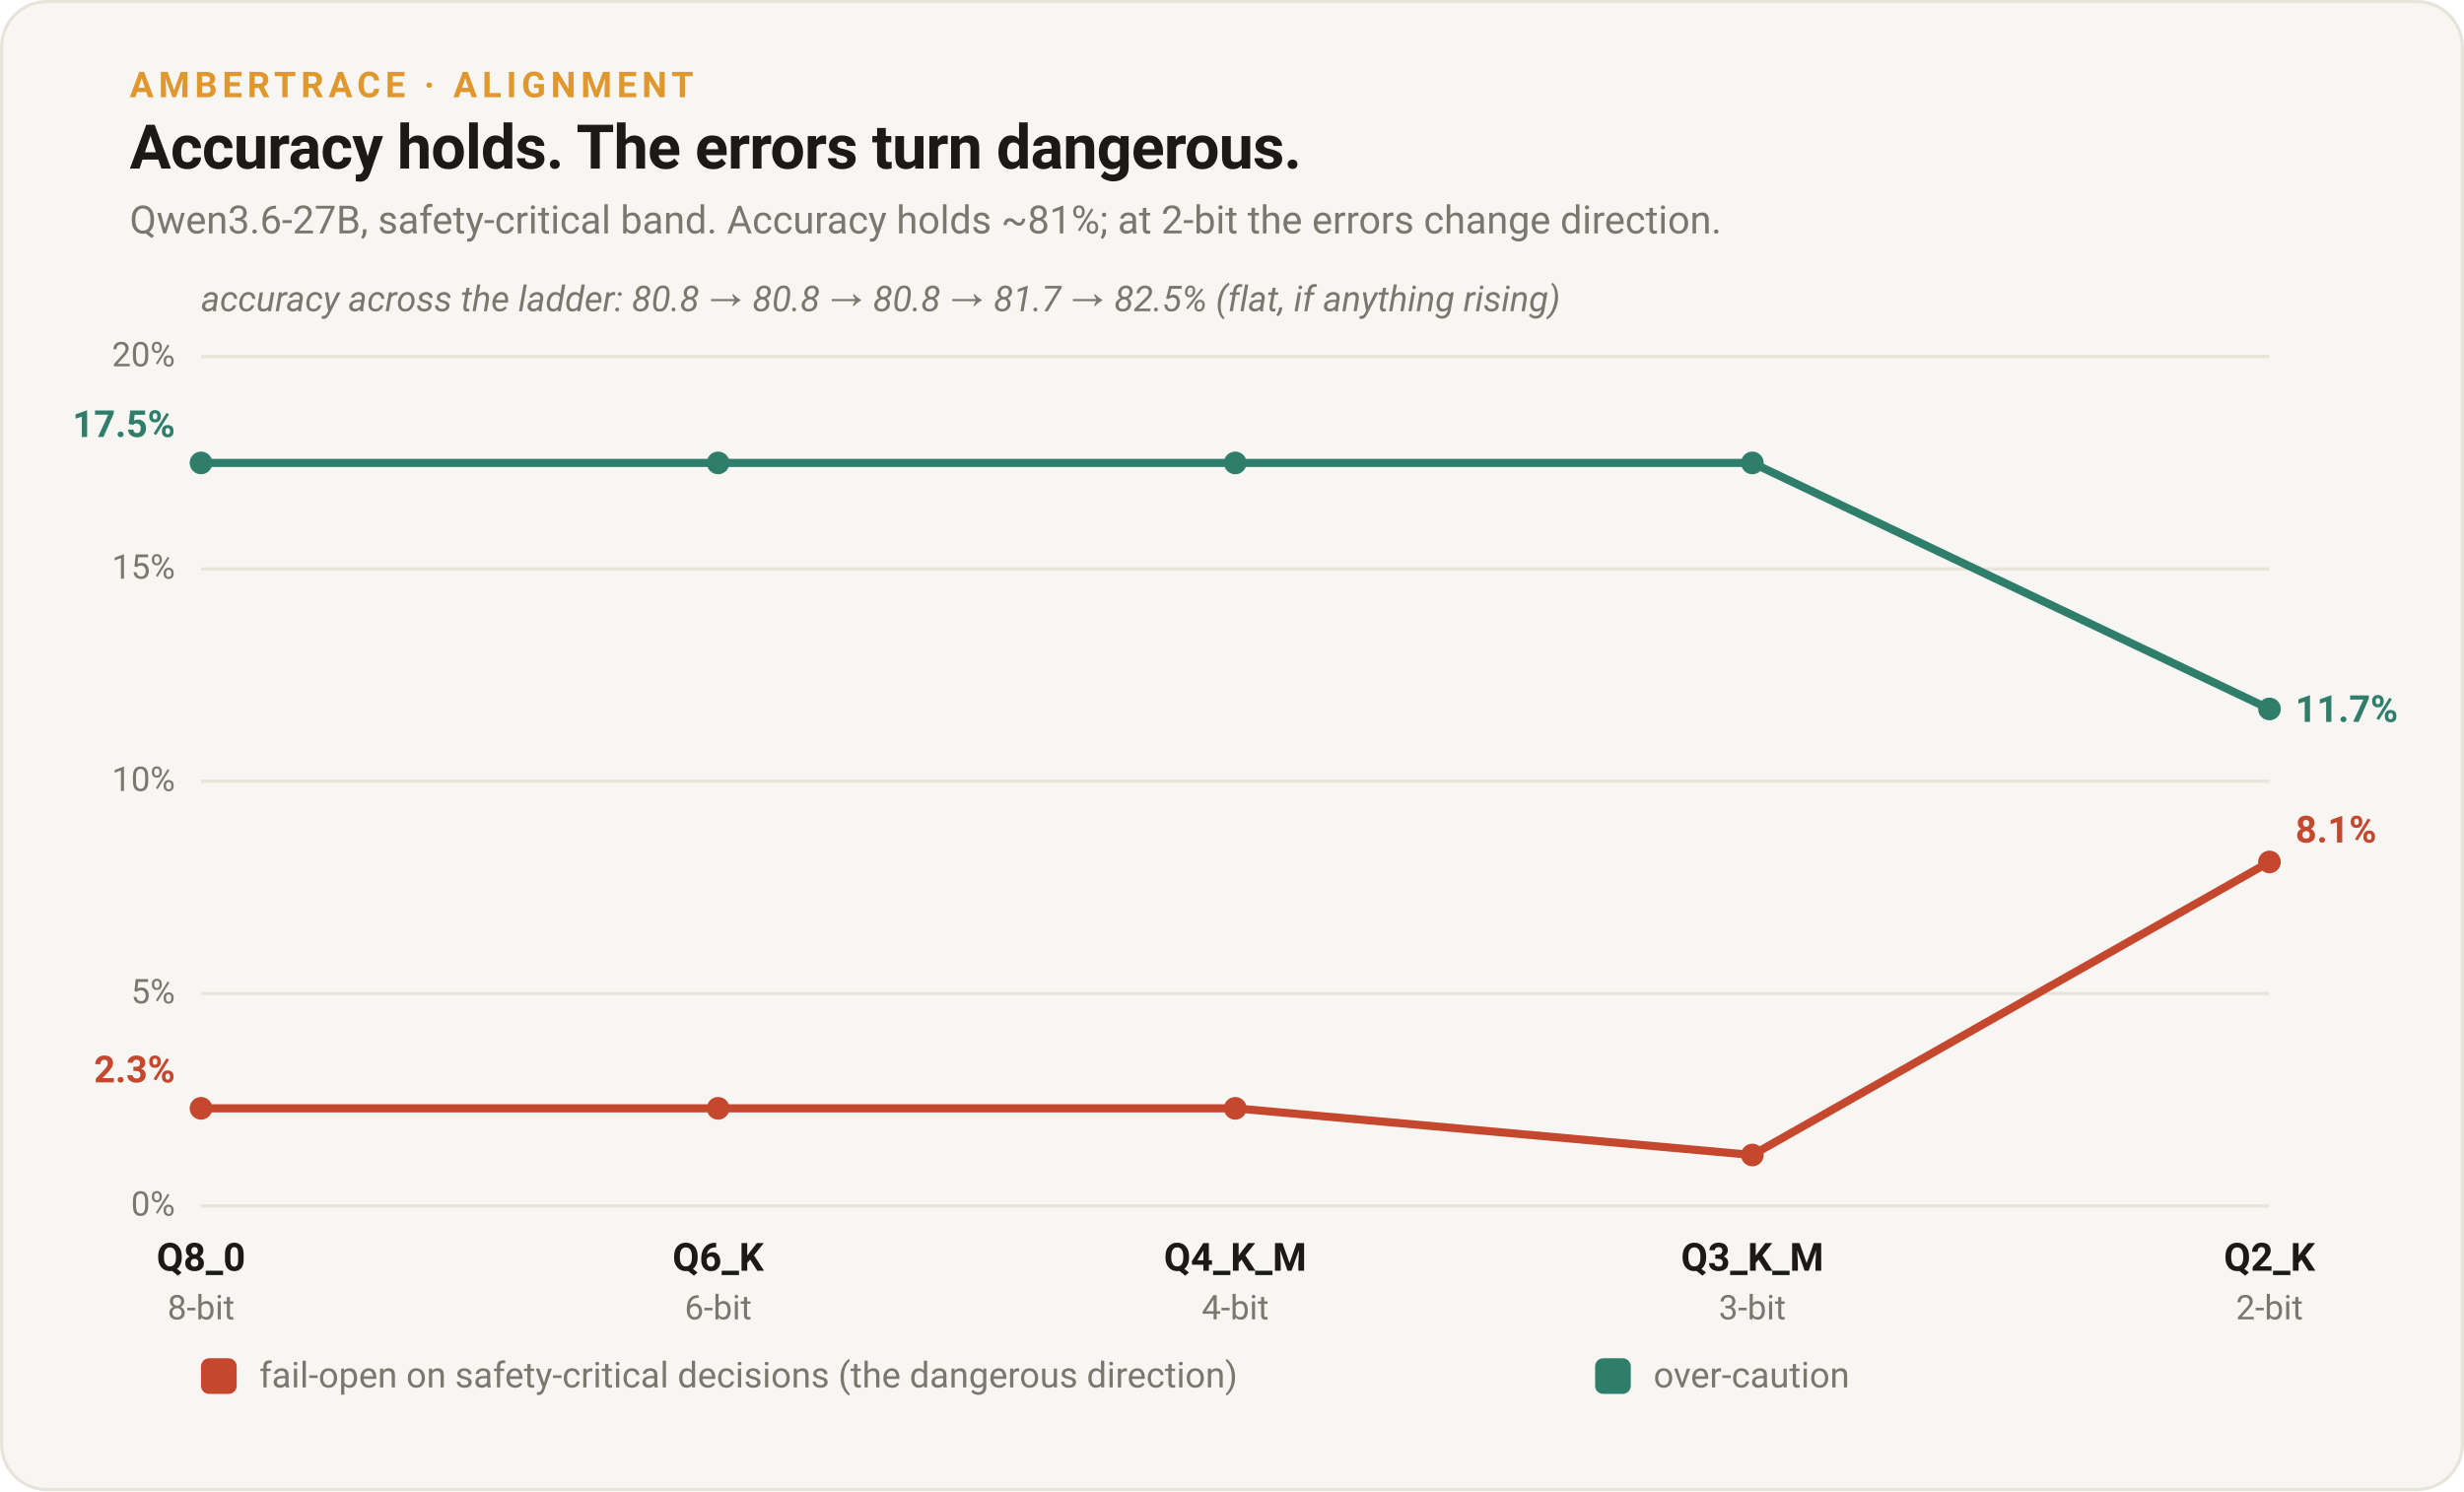
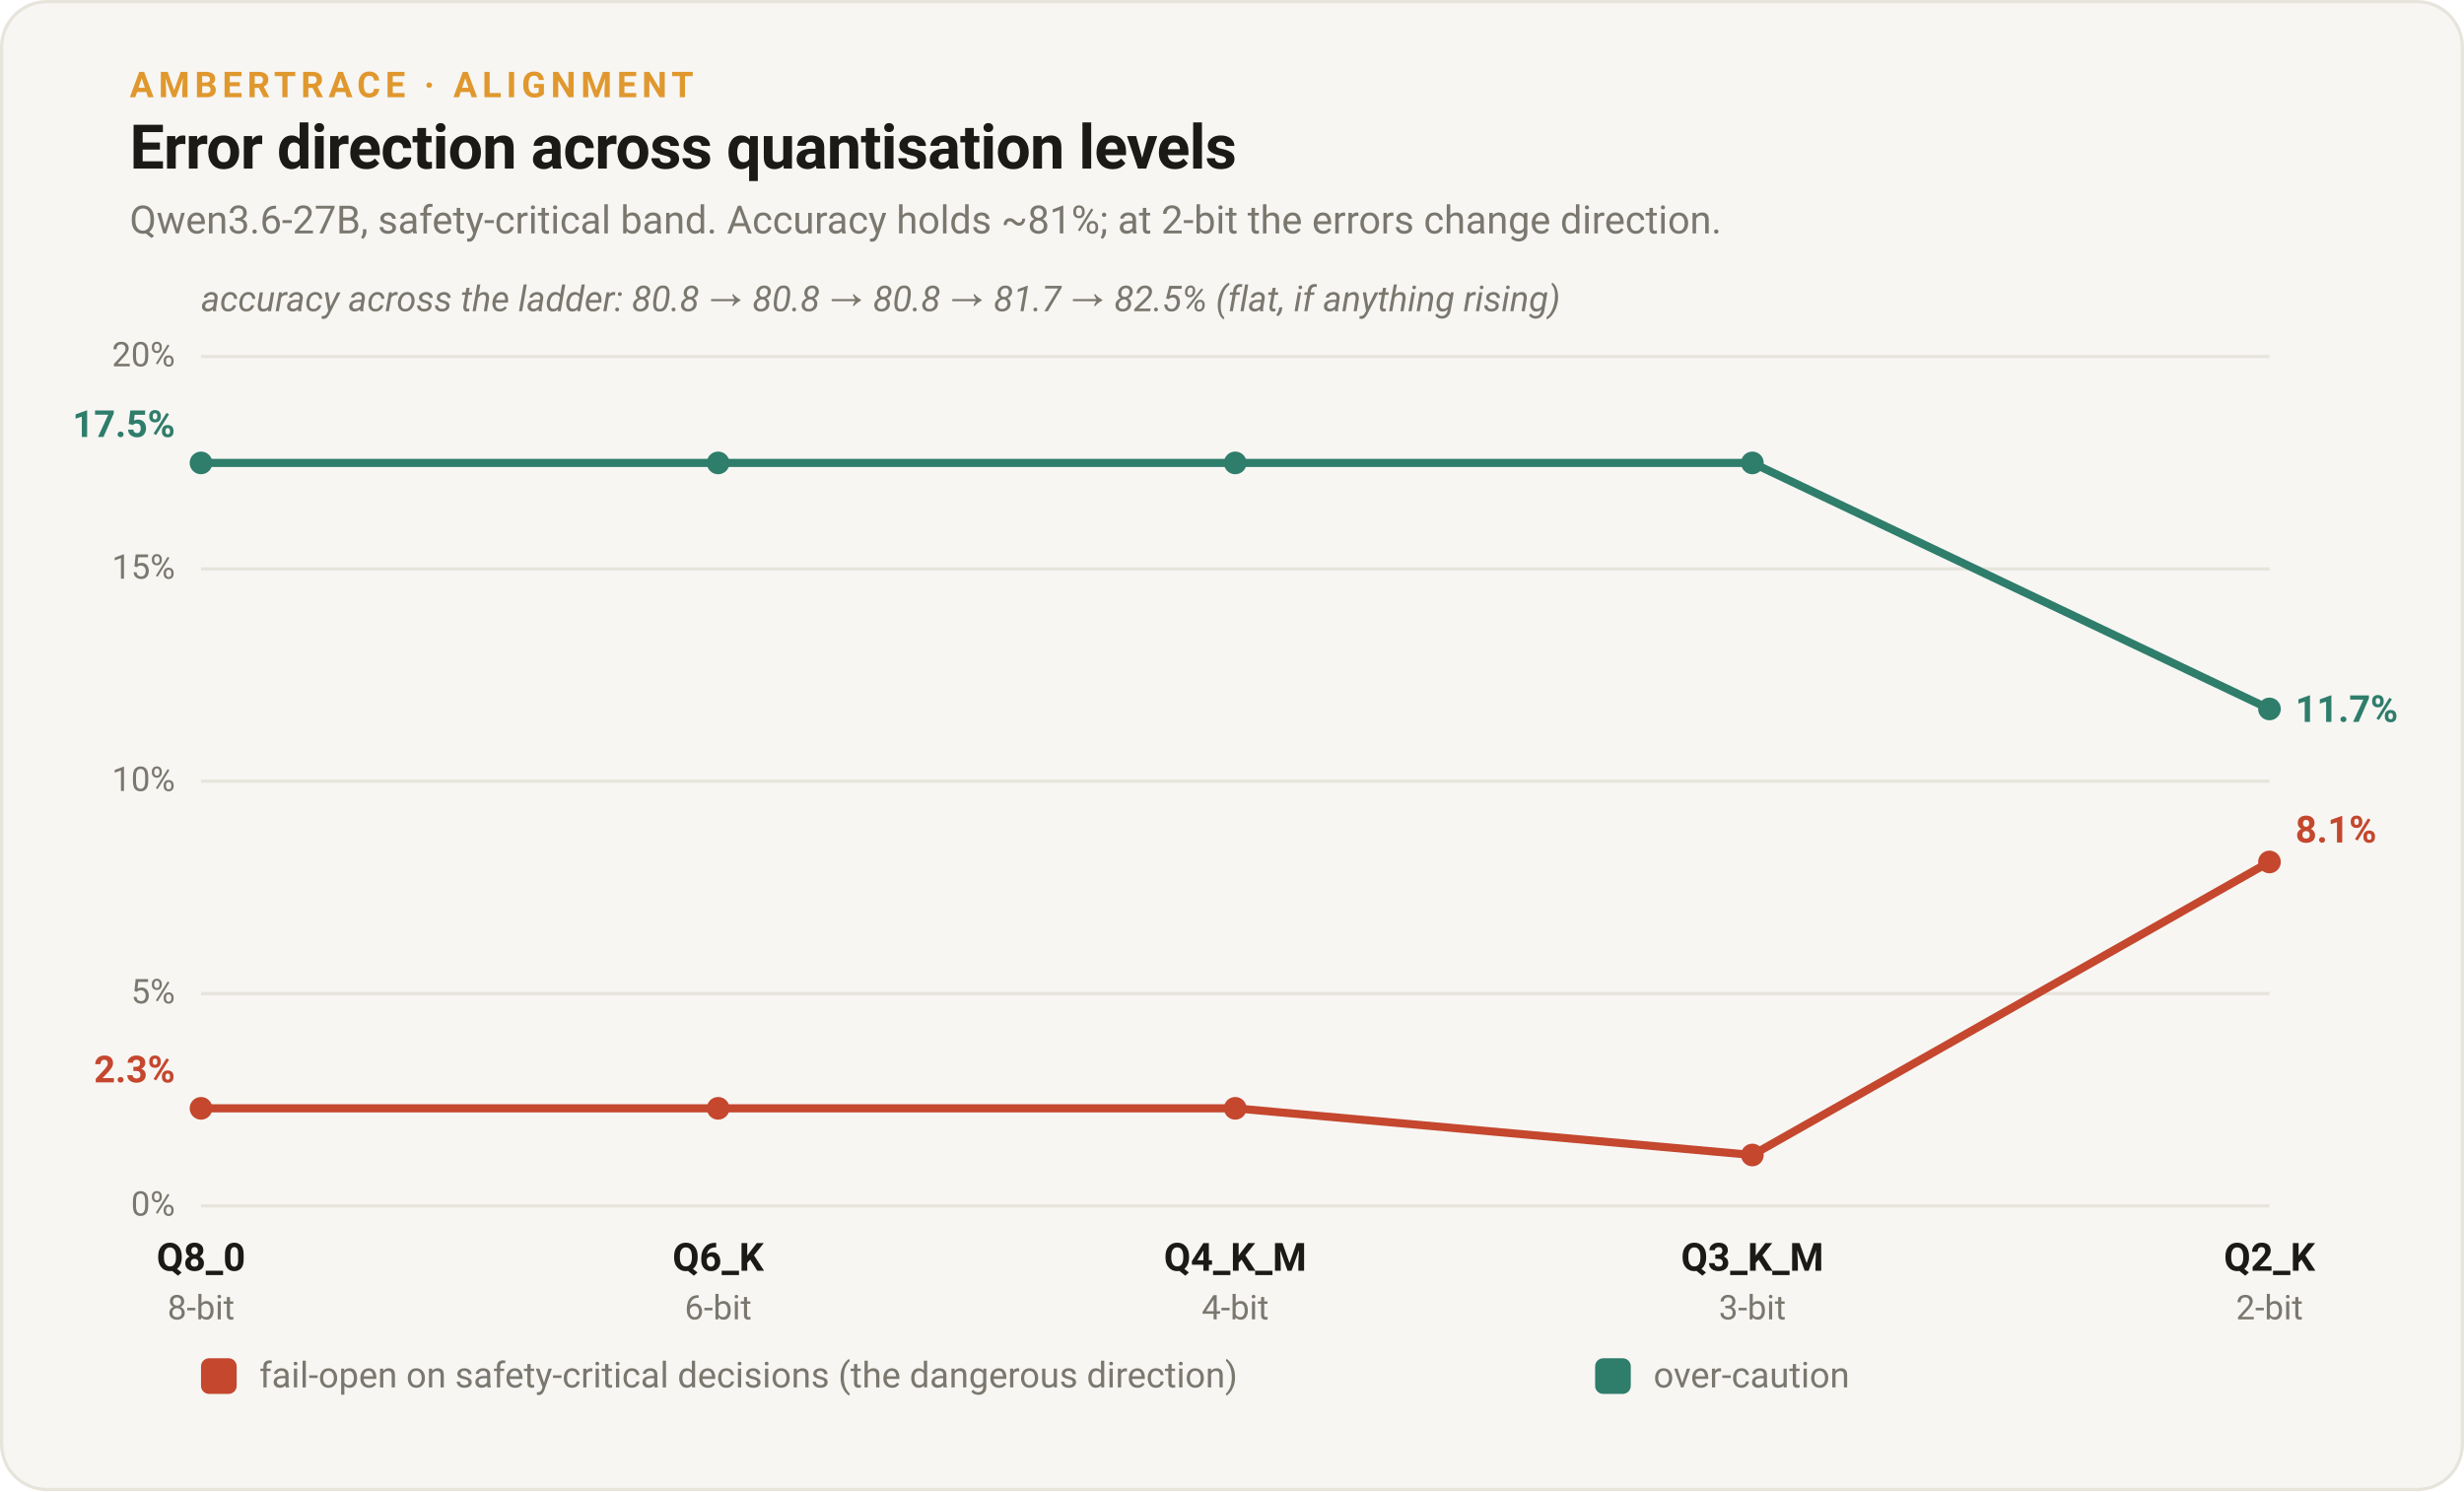
<svg xmlns="http://www.w3.org/2000/svg" viewBox="0 0 760 460" width="760" height="460" font-family="ui-sans-serif, system-ui, -apple-system, Segoe UI, Roboto, Helvetica, Arial, sans-serif">
  <style>
    .title { fill: #1B1A17; font-size: 19px; font-weight: 700; letter-spacing: -0.2px; }
    .sub { fill: #7A776E; font-size: 12px; }
    .eyebrow { fill: #E0982E; font-size: 11px; font-weight: 700; letter-spacing: 1.5px; }
    .ax { fill: #7A776E; font-size: 11px; }
    .tick { fill: #7A776E; font-size: 10.5px; font-variant-numeric: tabular-nums; }
    .val { font-size: 11.5px; font-weight: 700; font-variant-numeric: tabular-nums; }
    .leg { fill: #7A776E; font-size: 11px; }
    .xl { fill: #1B1A17; font-size: 12px; font-weight: 600; }
    .note { fill: #7A776E; font-size: 11px; font-style: italic; }
  </style>
  <rect x="0.5" y="0.5" width="759" height="459" rx="14" fill="#F7F6F3" stroke="#E7E4DC" />
  <text x="40" y="30" class="eyebrow">AMBERTRACE · ALIGNMENT</text>
-   <text x="40" y="52" class="title">Accuracy holds. The errors turn dangerous.</text>
+   <text x="40" y="52" class="title">Error direction across quantisation levels</text>
  <text x="40" y="72" class="sub">Qwen3.6-27B, safety-critical band. Accuracy holds ~81%; at 2-bit the errors change direction.</text>
  <line x1="62" y1="372.0" x2="700" y2="372.0" stroke="#E7E4DC" stroke-width="1" />
  <text x="54" y="375.0" text-anchor="end" class="tick">0%</text>
  <line x1="62" y1="306.5" x2="700" y2="306.5" stroke="#E7E4DC" stroke-width="1" />
  <text x="54" y="309.5" text-anchor="end" class="tick">5%</text>
  <line x1="62" y1="241.0" x2="700" y2="241.0" stroke="#E7E4DC" stroke-width="1" />
  <text x="54" y="244.0" text-anchor="end" class="tick">10%</text>
  <line x1="62" y1="175.5" x2="700" y2="175.5" stroke="#E7E4DC" stroke-width="1" />
  <text x="54" y="178.5" text-anchor="end" class="tick">15%</text>
  <line x1="62" y1="110.0" x2="700" y2="110.0" stroke="#E7E4DC" stroke-width="1" />
  <text x="54" y="113.0" text-anchor="end" class="tick">20%</text>
  <text x="62.0" y="392.0" text-anchor="middle" class="xl">Q8_0</text>
  <text x="62.0" y="407.0" text-anchor="middle" class="tick">8-bit</text>
  <text x="221.5" y="392.0" text-anchor="middle" class="xl">Q6_K</text>
  <text x="221.5" y="407.0" text-anchor="middle" class="tick">6-bit</text>
  <text x="381.0" y="392.0" text-anchor="middle" class="xl">Q4_K_M</text>
  <text x="381.0" y="407.0" text-anchor="middle" class="tick">4-bit</text>
  <text x="540.5" y="392.0" text-anchor="middle" class="xl">Q3_K_M</text>
  <text x="540.5" y="407.0" text-anchor="middle" class="tick">3-bit</text>
  <text x="700.0" y="392.0" text-anchor="middle" class="xl">Q2_K</text>
  <text x="700.0" y="407.0" text-anchor="middle" class="tick">2-bit</text>
  <polyline points="62.0,142.8 221.5,142.8 381.0,142.8 540.5,142.8 700.0,218.7" fill="none" stroke="#2F7D6B" stroke-width="2.5" />
  <circle cx="62.0" cy="142.8" r="3.5" fill="#2F7D6B" />
  <circle cx="221.5" cy="142.8" r="3.5" fill="#2F7D6B" />
  <circle cx="381.0" cy="142.8" r="3.5" fill="#2F7D6B" />
  <circle cx="540.5" cy="142.8" r="3.5" fill="#2F7D6B" />
  <circle cx="700.0" cy="218.7" r="3.5" fill="#2F7D6B" />
  <polyline points="62.0,341.9 221.5,341.9 381.0,341.9 540.5,356.3 700.0,265.9" fill="none" stroke="#C4472E" stroke-width="2.5" />
  <circle cx="62.0" cy="341.9" r="3.5" fill="#C4472E" />
  <circle cx="221.5" cy="341.9" r="3.5" fill="#C4472E" />
  <circle cx="381.0" cy="341.9" r="3.5" fill="#C4472E" />
  <circle cx="540.5" cy="356.3" r="3.5" fill="#C4472E" />
  <circle cx="700.0" cy="265.9" r="3.5" fill="#C4472E" />
  <text x="708.0" y="259.9" class="val" fill="#C4472E">8.1%</text>
  <text x="54.0" y="333.9" text-anchor="end" class="val" fill="#C4472E">2.3%</text>
  <text x="708.0" y="222.7" class="val" fill="#2F7D6B">11.7%</text>
  <text x="54.0" y="134.8" text-anchor="end" class="val" fill="#2F7D6B">17.5%</text>
  <text x="62" y="96.0" class="note">accuracy across the ladder: 80.8 → 80.8 → 80.8 → 81.7 → 82.5%  (flat, if anything rising)</text>
  <rect x="62" y="419" width="11" height="11" rx="2.5" fill="#C4472E" />
  <text x="80" y="428" class="leg">fail-open on safety-critical decisions (the dangerous direction)</text>
  <rect x="492" y="419" width="11" height="11" rx="2.5" fill="#2F7D6B" />
  <text x="510" y="428" class="leg">over-caution</text>
</svg>
